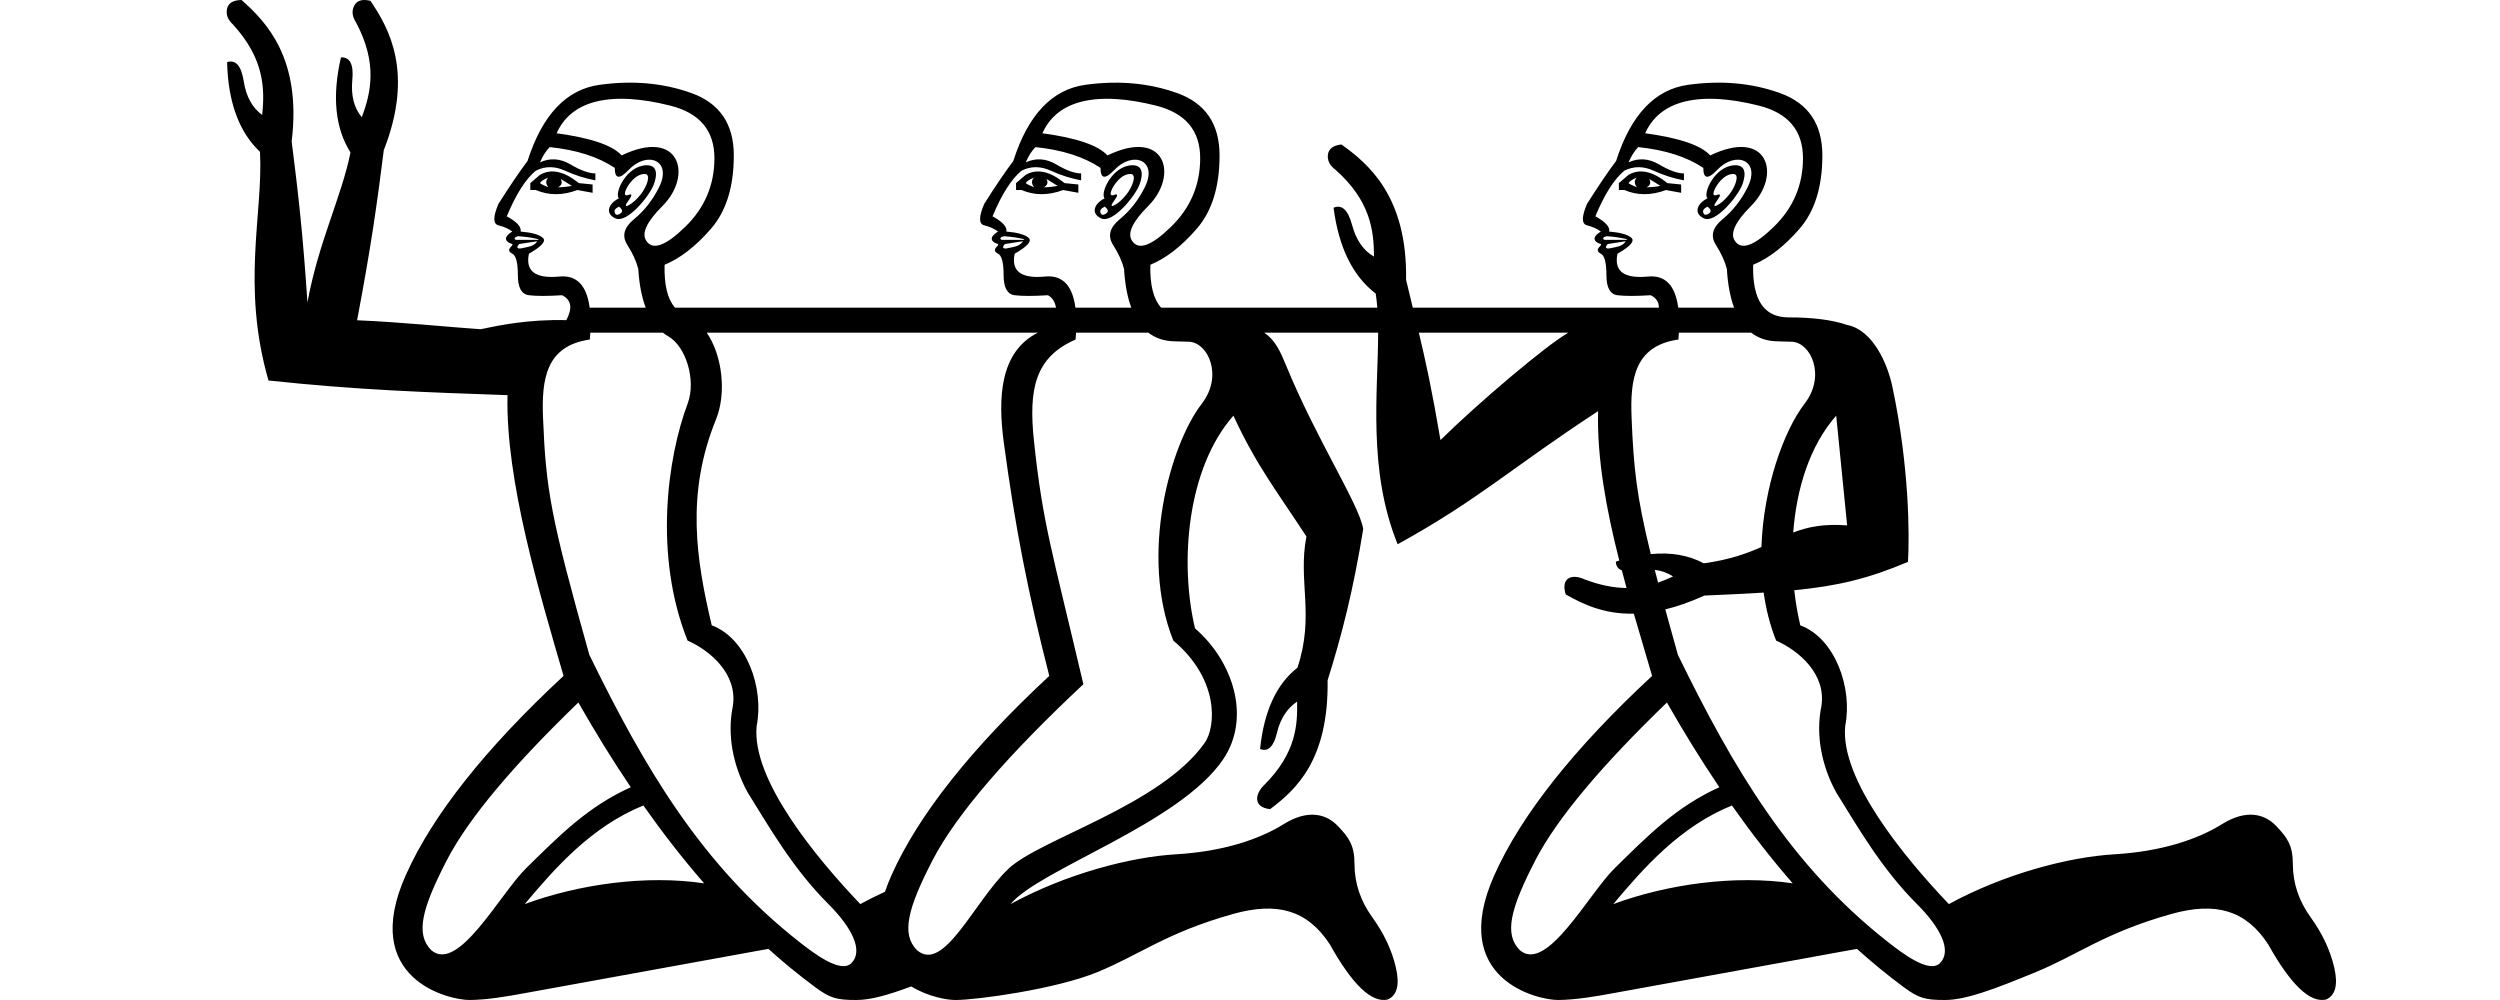
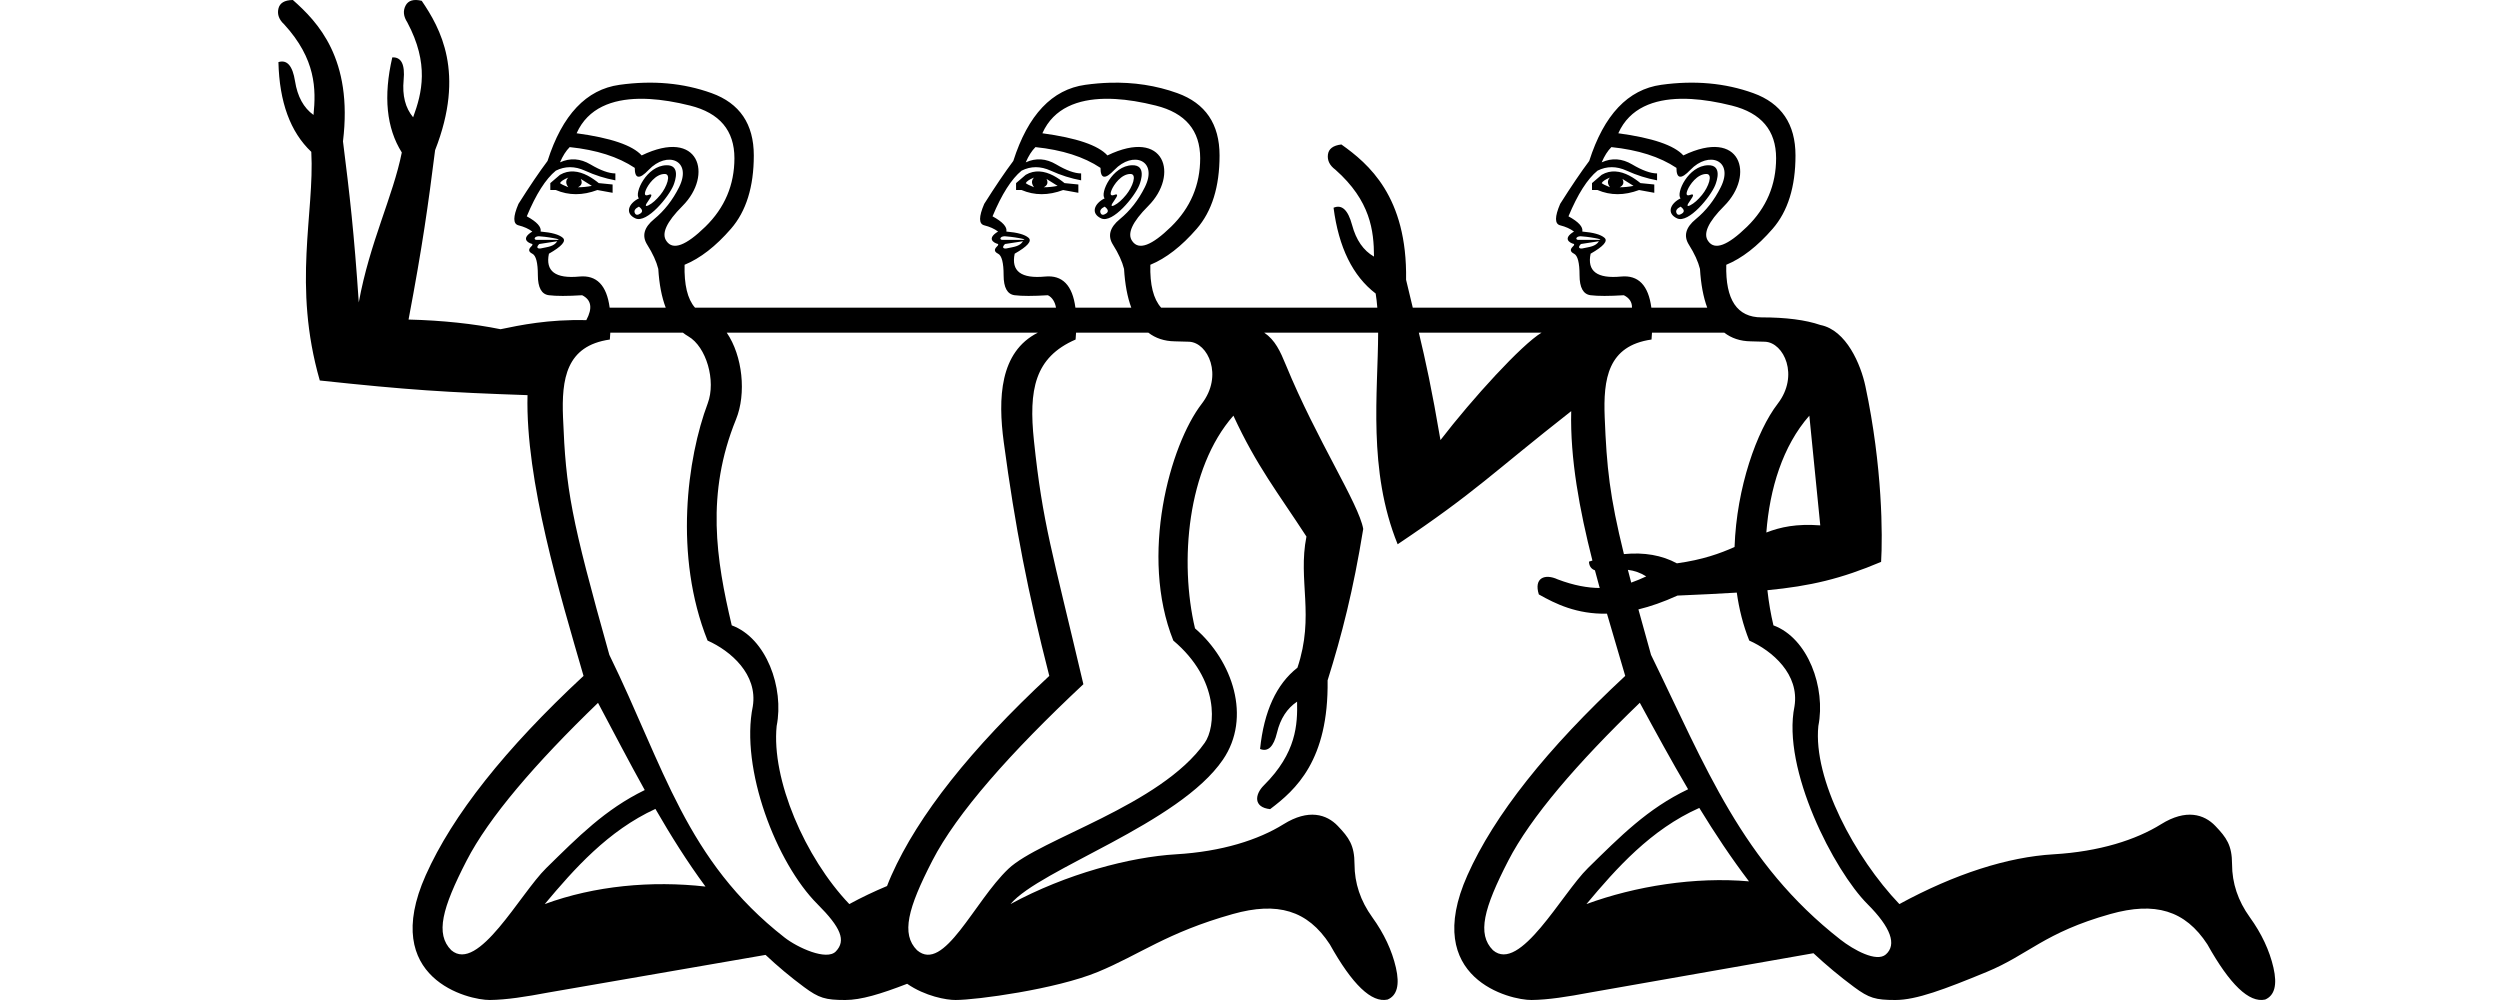
<svg xmlns="http://www.w3.org/2000/svg" width="2500" height="1000" version="1.1" id="svg1">
  <defs id="defs1" />
-   <path id="path18" style="fill:#000000;stroke:none;stroke-width:1" d="M 241.551 0 C 233.198 0.099 228.374 3.01 227.076 8.729 C 225.778 14.447 227.73 19.682 232.928 24.439 C 264.671 59.135 264.782 89.277 262.195 114.945 C 252.311 107.833 246.15 96.579 243.719 81.186 C 241.287 65.792 235.751 59.431 227.107 62.104 C 228.064 102.095 239.021 132.009 259.98 151.842 C 263.348 213.177 241.025 285.051 268.482 380.492 C 357.026 389.969 425.873 392.328 507.521 395.15 C 505.381 480.669 540.065 594.752 563.535 675.904 C 485.093 748.809 432.491 815.257 405.729 875.242 C 359.397 979.089 448.939 1000.205 469.805 999.992 C 486.55 999.822 506.123 996.705 527.738 992.623 L 768.375 948.869 C 783.371 962.353 798.926 975.13 815.07 987.078 C 829.983 998.114 836.356 1000 856.301 1000 C 870.542 1000 888.18 995.045 911.219 986.43 C 928.303 996.821 947.304 1000.076 955.559 999.992 C 976.502 999.992 1055.742 989.284 1097.748 971.971 C 1139.745 954.636 1166.716 932.598 1232.789 914.037 C 1277.476 901.484 1307.534 910.197 1329.803 944.326 C 1352.345 984.676 1371.614 1003.088 1387.607 999.559 C 1397.091 995.483 1399.857 984.84 1395.906 967.631 C 1391.956 950.422 1384.075 933.623 1372.264 917.236 C 1360.452 900.85 1354.534 883.17 1354.512 864.195 C 1354.492 845.22 1348.916 837.583 1337.787 825.938 C 1326.66 814.296 1308.571 808.61 1283.516 824.229 C 1258.459 839.843 1221.923 851.607 1176.045 854.297 C 1130.166 856.986 1066.103 873.845 1010.51 904.07 C 1039.928 868.969 1179.11 823.891 1222.939 759.658 C 1251.718 717.483 1232.757 660.876 1195 628.363 C 1179.344 562.249 1187.077 468.306 1233.402 415.664 C 1256.71 466.159 1278.042 492.841 1306.443 536.547 C 1297.66 580.751 1314.935 615.379 1297.439 667.699 C 1276.431 684.132 1263.976 711.226 1260.07 748.98 C 1268.01 752.161 1273.648 746.751 1276.984 732.746 C 1280.321 718.742 1287.018 708.377 1297.082 701.65 C 1297.55 724.176 1296.633 752.83 1263.834 785.377 C 1254.666 794.474 1253.276 807.34 1270.119 809.143 C 1295.639 789.916 1328.721 760.404 1327.603 680.354 C 1341.949 634.574 1353.236 590.471 1363.225 528.932 C 1358.814 503.626 1316.669 439.968 1285.951 365.143 C 1280.262 351.284 1275.144 340.025 1264.197 332.646 L 1378.139 332.646 C 1378.07 391.918 1367.54 470.055 1397.648 544.266 C 1479.173 499.31 1509.212 469.349 1598.082 411.15 C 1596.89 458.756 1606.489 510.254 1619.283 560.559 C 1618.145 560.902 1617.001 561.259 1615.85 561.627 C 1615.997 566.006 1617.984 568.907 1621.812 570.334 C 1623.366 576.242 1624.957 582.131 1626.572 587.988 C 1614.598 587.912 1600.807 585.531 1584.598 579.381 C 1571.781 573.436 1560.483 577.785 1565.707 594.43 C 1582.396 603.854 1603.628 614.309 1633.846 613.686 C 1640.05 635.151 1646.349 656.035 1652.096 675.904 C 1573.653 748.809 1521.052 815.257 1494.289 875.242 C 1447.957 979.089 1537.497 1000.205 1558.363 999.992 C 1575.109 999.822 1594.684 996.705 1616.299 992.623 L 1856.934 948.869 C 1871.929 962.353 1887.487 975.13 1903.631 987.078 C 1918.543 998.114 1924.917 1000 1944.861 1000 C 1965.805 1000 1994.093 989.284 2036.1 971.971 C 2078.097 954.636 2105.068 932.598 2171.141 914.037 C 2215.828 901.484 2245.885 910.197 2268.154 944.326 C 2290.696 984.676 2309.965 1003.088 2325.959 999.559 C 2335.442 995.483 2338.208 984.84 2334.258 967.631 C 2330.307 950.422 2322.427 933.623 2310.615 917.236 C 2298.804 900.85 2292.886 883.17 2292.863 864.195 C 2292.843 845.22 2287.268 837.583 2276.139 825.938 C 2265.011 814.296 2246.923 808.61 2221.867 824.229 C 2196.811 839.843 2160.275 851.607 2114.396 854.297 C 2068.518 856.986 2004.455 873.845 1948.861 904.07 C 1904.334 857.414 1839.866 779.153 1845.213 726.012 C 1852.832 687.768 1834.939 638.121 1800.305 625.363 C 1797.673 614.25 1795.631 602.436 1794.275 590.219 C 1837.427 586.042 1867.954 578.797 1907.982 561.877 C 1909.546 536.237 1909.474 466.968 1892.256 386.143 C 1887.682 364.671 1873.31 330.106 1847.281 324.994 C 1832.516 319.918 1812.903 317.379 1788.447 317.379 C 1763.992 317.379 1752.226 299.844 1753.148 264.775 C 1768.837 258.315 1784.294 246.319 1799.522 228.785 C 1814.748 211.251 1822.363 186.797 1822.363 155.42 C 1822.363 124.043 1808.29 103.278 1780.143 93.127 C 1751.996 82.976 1721.31 80.208 1688.088 84.822 C 1654.865 89.437 1630.869 114.813 1616.103 160.955 C 1607.798 172.029 1598.109 186.335 1587.035 203.869 C 1581.498 216.789 1581.498 223.938 1587.035 225.322 C 1592.572 226.707 1597.188 228.786 1600.879 231.555 C 1589.58 238.334 1595.862 242.757 1600.879 244.012 C 1601.185 244.826 1601.021 245.256 1599.496 246.781 C 1596.727 249.55 1597.188 251.856 1600.879 253.701 C 1604.57 255.547 1606.418 262.702 1606.418 275.16 C 1606.418 287.619 1610.107 294.308 1617.49 295.23 C 1624.873 296.153 1635.947 296.153 1650.713 295.23 C 1656.292 298.02 1659.003 302.159 1658.848 307.646 L 1412.766 307.646 C 1410.675 299.06 1408.468 289.941 1406.076 279.764 C 1407.454 196.477 1368.34 163.63 1341.385 144.471 C 1333.089 145.447 1328.598 148.849 1327.908 154.672 C 1327.219 160.495 1329.708 165.498 1335.377 169.684 C 1370.591 200.851 1373.871 230.814 1373.996 256.611 C 1363.419 250.577 1356.11 240.031 1352.074 224.979 C 1348.038 209.925 1341.863 204.181 1333.549 207.748 C 1338.703 247.417 1352.744 276.015 1375.672 293.535 C 1376.399 298.038 1376.935 302.748 1377.316 307.646 L 1161.127 307.646 C 1153.411 299.05 1149.818 284.76 1150.344 264.775 C 1166.032 258.315 1181.49 246.319 1196.717 228.785 C 1211.944 211.251 1219.559 186.797 1219.559 155.42 C 1219.559 124.043 1205.485 103.278 1177.338 93.127 C 1156.228 85.513 1133.69 82.054 1109.725 82.746 C 1101.736 82.977 1093.589 83.669 1085.283 84.822 C 1052.061 89.437 1028.064 114.813 1013.299 160.955 C 1004.993 172.029 995.305 186.335 984.23 203.869 C 978.693 216.789 978.693 223.938 984.23 225.322 C 989.768 226.707 994.383 228.786 998.074 231.555 C 986.775 238.334 993.057 242.757 998.074 244.012 C 998.38 244.826 998.216 245.256 996.691 246.781 C 993.923 249.55 994.383 251.856 998.074 253.701 C 1001.766 255.547 1003.613 262.702 1003.613 275.16 C 1003.613 287.619 1007.303 294.308 1014.686 295.23 C 1022.068 296.153 1033.142 296.153 1047.908 295.23 C 1052.32 297.436 1055.052 302.084 1055.998 307.646 L 675 307.646 C 667.432 299.091 664.068 284.537 664.588 264.775 C 680.276 258.315 695.734 246.319 710.961 228.785 C 726.188 211.251 733.803 186.797 733.803 155.42 C 733.803 124.043 719.729 103.278 691.582 93.127 C 663.435 82.976 632.75 80.208 599.527 84.822 C 566.305 89.437 542.309 114.813 527.543 160.955 C 519.237 172.029 509.549 186.335 498.475 203.869 C 492.938 216.789 492.938 223.938 498.475 225.322 C 504.012 226.707 508.627 228.786 512.318 231.555 C 501.019 238.334 507.301 242.757 512.318 244.012 C 512.624 244.826 512.46 245.256 510.936 246.781 C 508.167 249.55 508.627 251.856 512.318 253.701 C 516.01 255.547 517.857 262.702 517.857 275.16 C 517.857 287.619 521.547 294.308 528.93 295.23 C 536.312 296.153 547.387 296.153 562.152 295.23 C 571.381 299.845 572.765 308.149 566.305 320.146 C 528.468 319.224 499.958 325.168 480.557 329.221 C 448.231 327.053 400.986 322.063 357.098 320.273 C 371.302 245.163 376.747 205.783 383.787 150.184 C 414.167 72.623 388.988 28.185 370.422 0.818 C 362.307 -1.164 356.91 0.454 354.23 5.67 C 351.551 10.886 352.136 16.442 355.986 22.344 C 378.097 63.847 370.705 93.068 361.812 117.285 C 354.009 107.937 350.843 95.505 352.318 79.99 C 353.794 64.476 350.015 56.937 340.979 57.375 C 331.953 96.346 335.121 128.046 350.486 152.471 C 341.74 196.378 318.384 242.311 307.461 302.426 C 302.785 232.772 298.358 194.387 291.664 141.342 C 301.788 58.661 266.343 21.886 241.551 0 z M 618.588 98.797 C 622.264 98.721 625.955 98.802 629.633 99.01 C 641.861 99.702 655.357 101.895 670.123 105.586 C 699.654 112.969 714.422 130.502 714.422 158.188 C 714.422 184.95 704.731 207.791 685.352 226.709 C 665.972 245.627 653.054 250.473 646.594 241.244 C 641.057 233.861 646.362 222.095 662.512 205.945 C 693.347 175.11 679.575 127.468 621.676 155.42 C 612.447 145.269 590.761 137.884 556.615 133.27 C 568.057 107.526 592.857 99.328 618.588 98.797 z M 1104.344 98.797 C 1108.02 98.721 1111.711 98.802 1115.389 99.01 C 1127.617 99.702 1141.113 101.895 1155.879 105.586 C 1185.41 112.969 1200.178 130.502 1200.178 158.188 C 1200.178 184.95 1190.487 207.791 1171.107 226.709 C 1151.727 245.627 1138.81 250.473 1132.35 241.244 C 1126.812 233.861 1132.118 222.095 1148.268 205.945 C 1179.103 175.11 1165.331 127.468 1107.432 155.42 C 1098.203 145.269 1076.517 137.884 1042.371 133.27 C 1053.813 107.526 1078.613 99.328 1104.344 98.797 z M 1707.148 98.797 C 1710.824 98.721 1714.516 98.802 1718.193 99.01 C 1730.421 99.702 1743.918 101.895 1758.684 105.586 C 1788.215 112.969 1802.982 130.502 1802.982 158.188 C 1802.982 184.95 1793.292 207.791 1773.912 226.709 C 1754.532 245.627 1741.614 250.473 1735.154 241.244 C 1729.617 233.861 1734.922 222.095 1751.072 205.945 C 1781.907 175.11 1768.136 127.468 1710.236 155.42 C 1701.008 145.269 1679.321 137.884 1645.176 133.27 C 1656.618 107.526 1681.417 99.328 1707.148 98.797 z M 549.693 147.111 C 576.456 149.88 598.141 156.801 614.752 167.875 C 614.752 178.949 619.367 179.641 628.596 169.951 C 647.225 150.39 672.569 160.215 659.049 187.256 C 652.589 200.176 644.284 210.79 634.133 219.096 C 623.982 227.401 621.676 235.938 627.213 244.705 C 632.75 253.472 636.441 261.545 638.287 268.928 C 639.203 284.189 641.696 297.101 645.715 307.646 L 589.66 307.646 C 586.711 285.253 576.618 274.886 559.381 276.543 C 535.387 278.85 525.238 271.235 528.93 253.701 C 541.85 246.318 546.465 241.013 542.773 237.783 C 539.082 234.553 531.697 232.478 520.623 231.555 C 521.546 226.94 516.933 221.863 506.781 216.326 C 516.01 194.178 525.7 178.952 535.852 170.646 C 545.08 166.032 554.769 166.032 564.92 170.646 C 575.071 175.261 585.224 178.49 595.375 180.336 L 595.375 173.414 C 588.915 173.414 580.61 170.415 570.459 164.416 C 560.308 158.417 550.155 157.726 540.004 162.34 C 542.773 155.88 546.002 150.803 549.693 147.111 z M 1035.449 147.111 C 1062.212 149.88 1083.897 156.801 1100.508 167.875 C 1100.508 178.949 1105.123 179.641 1114.352 169.951 C 1132.981 150.39 1158.325 160.215 1144.805 187.256 C 1138.345 200.176 1130.04 210.79 1119.889 219.096 C 1109.737 227.401 1107.432 235.938 1112.969 244.705 C 1118.506 253.472 1122.197 261.545 1124.043 268.928 C 1124.953 284.089 1127.352 297.054 1131.277 307.646 L 1075.416 307.646 C 1072.466 285.253 1062.373 274.886 1045.137 276.543 C 1021.143 278.85 1010.994 271.235 1014.686 253.701 C 1027.605 246.318 1032.221 241.013 1028.529 237.783 C 1024.838 234.553 1017.453 232.478 1006.379 231.555 C 1007.302 226.94 1002.688 221.863 992.537 216.326 C 1001.766 194.178 1011.456 178.952 1021.607 170.646 C 1030.836 166.032 1040.524 166.032 1050.676 170.646 C 1060.827 175.261 1070.98 178.49 1081.131 180.336 L 1081.131 173.414 C 1074.671 173.414 1066.366 170.415 1056.215 164.416 C 1046.063 158.417 1035.911 157.726 1025.76 162.34 C 1028.528 155.88 1031.758 150.803 1035.449 147.111 z M 1638.254 147.111 C 1665.017 149.88 1686.701 156.801 1703.312 167.875 C 1703.312 178.949 1707.928 179.641 1717.156 169.951 C 1735.786 150.39 1761.13 160.215 1747.609 187.256 C 1741.149 200.176 1732.845 210.79 1722.693 219.096 C 1712.542 227.401 1710.236 235.938 1715.773 244.705 C 1721.311 253.472 1725.002 261.545 1726.848 268.928 C 1727.757 284.089 1730.157 297.054 1734.082 307.646 L 1678.221 307.646 C 1675.271 285.253 1665.178 274.886 1647.941 276.543 C 1623.947 278.85 1613.799 271.235 1617.49 253.701 C 1630.41 246.318 1635.025 241.013 1631.334 237.783 C 1627.643 234.553 1620.258 232.478 1609.184 231.555 C 1610.106 226.94 1605.493 221.863 1595.342 216.326 C 1604.57 194.178 1614.261 178.952 1624.412 170.646 C 1633.64 166.032 1643.329 166.032 1653.48 170.646 C 1663.632 175.261 1673.784 178.49 1683.936 180.336 L 1683.936 173.414 C 1677.476 173.414 1669.171 170.415 1659.02 164.416 C 1648.868 158.417 1638.716 157.726 1628.564 162.34 C 1631.333 155.88 1634.562 150.803 1638.254 147.111 z M 646.463 165.24 C 626.461 165.649 613.968 193.388 618.91 198.33 C 608.183 203.694 604.782 213.554 615.447 218.402 C 626.93 223.622 648.916 196.668 653.512 185.18 C 655.286 180.743 660.621 164.951 646.463 165.24 z M 1132.217 165.24 C 1112.215 165.649 1099.722 193.388 1104.664 198.33 C 1093.937 203.694 1090.538 213.554 1101.203 218.402 C 1112.686 223.622 1134.672 196.668 1139.268 185.18 C 1141.042 180.743 1146.375 164.951 1132.217 165.24 z M 1735.022 165.24 C 1715.02 165.649 1702.527 193.388 1707.469 198.33 C 1696.741 203.694 1693.341 213.554 1704.006 218.402 C 1715.489 223.622 1737.477 196.668 1742.072 185.18 C 1743.847 180.743 1749.179 164.951 1735.022 165.24 z M 553.602 171.457 C 549.153 171.229 544.557 172.143 540.004 174.799 L 530.312 183.104 L 530.312 190.027 L 535.852 190.027 C 548.771 195.564 562.615 195.564 577.381 190.027 L 592.607 192.795 L 592.607 184.488 L 578.762 183.104 C 572.457 177.981 563.388 171.959 553.602 171.457 z M 1039.357 171.457 C 1034.909 171.229 1030.313 172.143 1025.76 174.799 L 1016.068 183.104 L 1016.068 190.027 L 1021.607 190.027 C 1034.527 195.564 1048.369 195.564 1063.135 190.027 L 1078.361 192.795 L 1078.361 184.488 L 1064.518 183.104 C 1058.213 177.981 1049.144 171.959 1039.357 171.457 z M 1642.16 171.457 C 1637.712 171.229 1633.116 172.143 1628.562 174.799 L 1618.873 183.104 L 1618.873 190.027 L 1624.412 190.027 C 1637.332 195.564 1651.174 195.564 1665.939 190.027 L 1681.166 192.795 L 1681.166 184.488 L 1667.322 183.104 C 1661.017 177.981 1651.947 171.959 1642.16 171.457 z M 644.844 173.971 C 651.499 174.092 646.877 186.912 640.363 194.873 C 636.21 199.949 632.287 203.406 628.596 205.252 C 624.904 207.098 624.904 205.482 628.596 200.406 C 632.287 195.331 632.287 193.489 628.596 194.873 C 624.904 196.257 623.984 194.642 625.83 190.027 C 627.838 185.008 635.45 173.8 644.844 173.971 z M 1130.6 173.971 C 1137.255 174.092 1132.632 186.912 1126.119 194.873 C 1121.966 199.949 1118.041 203.406 1114.35 205.252 C 1110.658 207.098 1110.658 205.482 1114.35 200.406 C 1118.041 195.331 1118.041 193.489 1114.35 194.873 C 1110.658 196.257 1109.738 194.642 1111.584 190.027 C 1113.592 185.008 1121.206 173.8 1130.6 173.971 z M 1733.404 173.971 C 1740.059 174.092 1735.437 186.912 1728.924 194.873 C 1724.771 199.949 1720.846 203.406 1717.154 205.252 C 1713.463 207.098 1713.463 205.482 1717.154 200.406 C 1720.846 195.331 1720.846 193.489 1717.154 194.873 C 1713.463 196.257 1712.543 194.642 1714.389 190.027 C 1716.396 185.008 1724.011 173.8 1733.404 173.971 z M 548.309 177.566 C 545.54 180.335 545.54 183.564 548.309 187.256 C 543.694 185.41 540.927 184.026 540.004 183.104 C 540.927 181.258 543.694 179.412 548.309 177.566 z M 1034.062 177.566 C 1031.294 180.335 1031.294 183.564 1034.062 187.256 C 1029.448 185.41 1026.683 184.026 1025.76 183.104 C 1026.683 181.258 1029.448 179.412 1034.062 177.566 z M 1636.867 177.566 C 1634.099 180.335 1634.099 183.564 1636.867 187.256 C 1632.253 185.41 1629.485 184.026 1628.562 183.104 C 1629.485 181.258 1632.253 179.412 1636.867 177.566 z M 560.768 178.953 L 571.842 185.875 C 567.227 186.798 562.614 187.256 558 187.256 C 561.691 185.41 562.613 182.644 560.768 178.953 z M 1046.523 178.953 L 1057.598 185.875 C 1052.983 186.798 1048.37 187.256 1043.756 187.256 C 1047.447 185.41 1048.369 182.644 1046.523 178.953 z M 1649.328 178.953 L 1660.402 185.875 C 1655.788 186.798 1651.175 187.256 1646.561 187.256 C 1650.252 185.41 1651.174 182.644 1649.328 178.953 z M 618.91 206.639 C 622.602 209.407 623.06 211.713 620.291 213.559 C 617.522 215.404 615.677 215.174 614.754 212.867 C 613.831 210.56 615.219 208.484 618.91 206.639 z M 1104.664 206.639 C 1108.355 209.407 1108.815 211.713 1106.047 213.559 C 1103.278 215.404 1101.431 215.174 1100.508 212.867 C 1099.585 210.56 1100.973 208.484 1104.664 206.639 z M 1707.469 206.639 C 1711.16 209.407 1711.62 211.713 1708.852 213.559 C 1706.083 215.404 1704.235 215.174 1703.312 212.867 C 1702.39 210.56 1703.777 208.484 1707.469 206.639 z M 518.867 236.248 C 520.237 236.204 528.858 237.21 533.111 238.061 C 534.94 238.426 538.593 238.935 538.617 239.859 L 516.471 239.859 C 513.65 239.859 513.857 236.409 518.867 236.248 z M 1004.623 236.248 C 1005.993 236.204 1014.614 237.21 1018.867 238.061 C 1020.696 238.426 1024.349 238.935 1024.373 239.859 L 1002.227 239.859 C 999.406 239.859 999.613 236.409 1004.623 236.248 z M 1607.428 236.248 C 1608.797 236.204 1617.419 237.21 1621.672 238.061 C 1623.501 238.426 1627.154 238.935 1627.178 239.859 L 1605.031 239.859 C 1602.211 239.859 1602.417 236.409 1607.428 236.248 z M 537.236 241.244 C 534.015 246.554 527.463 246.942 522.01 248.164 C 518.215 249.227 515.253 247.997 519.238 244.012 L 537.236 241.244 z M 1022.992 241.244 C 1019.771 246.554 1013.219 246.942 1007.766 248.164 C 1003.971 249.227 1001.009 247.997 1004.994 244.012 L 1022.992 241.244 z M 1625.797 241.244 C 1622.575 246.554 1616.024 246.942 1610.57 248.164 C 1606.775 249.227 1603.814 247.997 1607.799 244.012 L 1625.797 241.244 z M 590.309 332.646 L 662.875 332.646 C 664.6 334.025 666.412 335.261 668.311 336.357 C 686.319 346.754 696.223 380.757 687.719 403.395 C 667.235 457.92 653.618 555.68 687.561 640.572 C 710.673 650.847 737.909 674.342 732.807 706.305 C 727.104 734.113 732.622 764.941 747.559 792.266 C 770.088 828.474 792.979 868.639 828.41 904.07 C 851.974 927.634 863.729 950.808 851.361 963.176 C 840.58 973.957 813.001 952.642 800.035 942.492 C 701.384 865.453 644.107 766.871 589.424 655.031 L 589.395 655.055 C 550.694 517.244 545.902 489.833 543.018 417.457 C 541.481 378.902 546.084 345.784 589.836 339.527 C 590.033 337.168 590.191 334.874 590.309 332.646 z M 706.721 332.646 L 1037.902 332.646 C 999.577 351.904 997.887 398.411 1003.762 442.191 C 1015.139 526.977 1027.942 592.631 1049.291 675.904 C 970.849 748.809 918.247 815.257 891.484 875.242 C 888.92 880.99 886.771 886.485 885.004 891.736 C 876.645 895.563 868.383 899.676 860.301 904.07 C 815.774 857.414 751.305 779.153 756.652 726.012 C 764.271 687.768 746.379 638.121 711.744 625.363 C 696.089 559.249 685.776 493.705 716.033 419.336 C 726.488 393.64 722.638 355.819 706.721 332.646 z M 1076.062 332.646 L 1148.324 332.646 C 1155.522 338.225 1164.322 341.182 1174.76 341.336 C 1179.79 341.41 1184.597 341.523 1189.176 341.736 C 1207.937 342.609 1223.484 375.54 1201.758 403.748 C 1169.864 445.156 1139.373 555.68 1173.316 640.572 C 1219.954 679.861 1215.685 727.22 1204.76 742.75 C 1160.512 805.645 1040.073 838.774 1008.406 868.818 C 974.051 901.413 944.002 973.423 917.035 950.211 C 900.885 934.061 907.867 908.234 932.322 860.707 C 956.778 813.18 1010.472 752.512 1083.377 684.221 C 1051.949 550.407 1042.699 523.799 1033.965 440.928 C 1028.57 389.745 1034.563 357.361 1075.592 339.527 C 1075.788 337.168 1075.944 334.874 1076.062 332.646 z M 1418.836 332.646 L 1568.381 332.646 C 1546.682 344.956 1478.644 402.449 1440.469 440.074 C 1431.815 389.14 1425.608 360.913 1418.836 332.646 z M 1678.867 332.646 L 1751.129 332.646 C 1758.327 338.225 1767.127 341.182 1777.564 341.336 C 1782.595 341.41 1787.402 341.523 1791.98 341.736 C 1810.742 342.609 1826.289 375.54 1804.562 403.748 C 1783.725 430.802 1763.485 487.36 1761.424 546.996 C 1746.888 553.485 1729.474 559.787 1703.772 563.336 C 1688.737 555.201 1671.074 552.12 1650.785 554.09 C 1636.466 495.928 1633.569 467.396 1631.578 417.457 C 1630.041 378.902 1634.645 345.784 1678.397 339.527 C 1678.593 337.168 1678.749 334.874 1678.867 332.646 z M 1836.207 415.664 L 1847.135 525.371 C 1823.233 523.6 1807.427 527.011 1793.209 532.514 C 1796.508 488.901 1809.559 445.946 1836.207 415.664 z M 1654.754 569.836 C 1661.454 570.67 1667.564 572.858 1673.088 576.402 C 1668.442 578.555 1663.486 580.736 1658.084 582.615 C 1656.921 578.204 1655.812 573.949 1654.754 569.836 z M 1763.66 592.604 C 1765.958 609.057 1769.988 625.233 1776.121 640.572 C 1799.234 650.847 1826.47 674.342 1821.367 706.305 C 1815.665 734.113 1821.183 764.941 1836.119 792.266 C 1858.648 828.474 1881.538 868.639 1916.969 904.07 C 1940.532 927.634 1952.289 950.808 1939.922 963.176 C 1929.141 973.957 1901.562 952.642 1888.596 942.492 C 1789.945 865.453 1732.666 766.871 1677.982 655.031 L 1677.955 655.053 C 1673.25 638.298 1669.045 623.173 1665.285 609.402 C 1677.143 606.522 1690.108 602.055 1704.334 595.58 C 1726.855 594.597 1746.319 593.699 1763.66 592.604 z M 578.359 702.52 C 594.672 731.145 612.108 759.561 630.785 787.232 C 587.691 806.677 559.708 835.283 526.275 868.047 C 500.023 893.775 458.246 973.423 431.279 950.211 C 415.13 934.061 422.111 908.234 446.566 860.707 C 468.815 817.469 515.263 763.355 578.359 702.52 z M 1666.92 702.52 C 1683.233 731.145 1700.666 759.561 1719.344 787.232 C 1676.249 806.677 1648.268 835.283 1614.836 868.047 C 1588.583 893.775 1546.805 973.423 1519.838 950.211 C 1503.688 934.061 1510.671 908.234 1535.127 860.707 C 1557.376 817.469 1603.823 763.355 1666.92 702.52 z M 643.355 805.469 C 662.349 832.444 682.581 858.578 704.166 883.352 C 646.295 874.702 578.919 884.156 524.754 904.07 C 555.813 867.011 591.773 826.485 643.355 805.469 z M 1731.916 805.469 C 1750.909 832.444 1771.14 858.578 1792.725 883.352 C 1734.853 874.702 1667.478 884.156 1613.312 904.07 C 1644.371 867.011 1680.334 826.485 1731.916 805.469 z " />
+   <path id="path18" style="fill:#000000;stroke:none;stroke-width:1" d="M 292.865 0 C 284.512 0.099 279.688 3.01 278.391 8.729 C 277.093 14.447 279.043 19.682 284.24 24.439 C 315.983 59.135 316.095 89.277 313.508 114.945 C 303.624 107.833 297.463 96.579 295.031 81.186 C 292.6 65.792 287.065 59.431 278.422 62.104 C 279.378 102.095 290.335 132.009 311.295 151.842 C 314.663 213.177 292.34 285.051 319.797 380.492 C 408.341 389.969 445.873 392.328 527.521 395.15 C 525.381 480.669 560.065 594.752 583.535 675.904 C 505.093 748.809 452.491 815.257 425.729 875.242 C 379.397 979.089 468.939 1000.205 489.805 999.992 C 506.55 999.822 526.123 996.705 547.738 992.623 L 765.564 954.895 C 777.564 966.172 790.35 976.924 804.07 987.078 C 818.983 998.114 825.356 1000 845.301 1000 C 860.939 1000 880.671 994.025 907.152 983.791 C 925.187 996.278 946.642 1000.082 955.559 999.992 C 976.502 999.992 1055.742 989.284 1097.748 971.971 C 1139.745 954.636 1166.716 932.598 1232.789 914.037 C 1277.476 901.484 1307.534 910.197 1329.803 944.326 C 1352.345 984.676 1371.614 1003.088 1387.607 999.559 C 1397.091 995.483 1399.857 984.84 1395.906 967.631 C 1391.956 950.422 1384.075 933.623 1372.264 917.236 C 1360.452 900.85 1354.534 883.17 1354.512 864.195 C 1354.492 845.22 1348.916 837.583 1337.787 825.938 C 1326.66 814.296 1308.571 808.61 1283.516 824.229 C 1258.459 839.843 1221.923 851.607 1176.045 854.297 C 1130.166 856.986 1066.103 873.845 1010.51 904.07 C 1039.928 868.969 1179.11 823.891 1222.939 759.658 C 1251.718 717.483 1232.757 660.876 1195 628.363 C 1179.344 562.249 1187.077 468.306 1233.402 415.664 C 1256.71 466.159 1278.042 492.841 1306.443 536.547 C 1297.66 580.751 1314.935 615.379 1297.439 667.699 C 1276.431 684.132 1263.976 711.226 1260.07 748.98 C 1268.01 752.161 1273.648 746.751 1276.984 732.746 C 1280.321 718.742 1287.018 708.377 1297.082 701.65 C 1297.55 724.176 1296.633 752.83 1263.834 785.377 C 1254.666 794.474 1253.276 807.34 1270.119 809.143 C 1295.639 789.916 1328.721 760.404 1327.603 680.354 C 1341.949 634.574 1353.236 590.471 1363.225 528.932 C 1358.814 503.626 1316.669 439.968 1285.951 365.143 C 1280.262 351.284 1275.144 340.025 1264.197 332.646 L 1378.139 332.646 C 1378.07 391.918 1367.54 470.055 1397.648 544.266 C 1476.345 491.532 1491.533 473.592 1571.211 411.15 C 1570.019 458.756 1579.62 510.254 1592.414 560.559 C 1591.276 560.902 1590.13 561.259 1588.978 561.627 C 1589.126 566.006 1591.115 568.907 1594.943 570.334 C 1596.496 576.242 1598.087 582.131 1599.703 587.988 C 1587.729 587.912 1573.936 585.531 1557.727 579.381 C 1544.91 573.436 1533.612 577.785 1538.836 594.43 C 1555.525 603.854 1576.757 614.309 1606.975 613.686 C 1613.179 635.151 1619.478 656.035 1625.225 675.904 C 1546.782 748.809 1494.181 815.257 1467.418 875.242 C 1421.086 979.089 1510.628 1000.205 1531.494 999.992 C 1548.24 999.822 1567.813 996.705 1589.428 992.623 L 1813.445 953.223 C 1826.217 965.109 1839.736 976.424 1854.133 987.078 C 1869.045 998.114 1875.419 1000 1895.363 1000 C 1916.307 1000 1944.595 989.284 1986.602 971.971 C 2028.599 954.636 2044.255 932.598 2110.328 914.037 C 2155.015 901.484 2185.075 910.197 2207.344 944.326 C 2229.886 984.676 2249.153 1003.088 2265.146 999.559 C 2274.63 995.483 2277.396 984.84 2273.445 967.631 C 2269.495 950.422 2261.616 933.623 2249.805 917.236 C 2237.993 900.85 2232.075 883.17 2232.053 864.195 C 2232.033 845.22 2226.457 837.583 2215.328 825.938 C 2204.201 814.296 2186.11 808.61 2161.055 824.229 C 2135.998 839.843 2099.462 851.607 2053.584 854.297 C 2007.706 856.986 1954.957 873.845 1899.363 904.07 C 1854.836 857.414 1812.994 779.153 1818.342 726.012 C 1825.961 687.768 1808.068 638.121 1773.434 625.363 C 1770.802 614.25 1768.762 602.436 1767.406 590.219 C 1810.558 586.042 1841.083 578.797 1881.111 561.877 C 1882.675 536.237 1882.604 466.968 1865.387 386.143 C 1860.813 364.671 1846.439 330.106 1820.41 324.994 C 1805.645 319.918 1786.032 317.379 1761.576 317.379 C 1737.121 317.379 1725.354 299.844 1726.277 264.775 C 1741.966 258.315 1757.423 246.319 1772.65 228.785 C 1787.877 211.251 1795.492 186.797 1795.492 155.42 C 1795.492 124.043 1781.418 103.278 1753.272 93.127 C 1725.125 82.976 1694.439 80.208 1661.217 84.822 C 1627.994 89.437 1603.998 114.813 1589.232 160.955 C 1580.927 172.029 1571.238 186.335 1560.164 203.869 C 1554.627 216.789 1554.627 223.938 1560.164 225.322 C 1565.701 226.707 1570.316 228.786 1574.008 231.555 C 1562.709 238.334 1568.991 242.757 1574.008 244.012 C 1574.314 244.826 1574.15 245.256 1572.625 246.781 C 1569.856 249.55 1570.316 251.856 1574.008 253.701 C 1577.699 255.547 1579.547 262.702 1579.547 275.16 C 1579.547 287.619 1583.236 294.308 1590.619 295.23 C 1598.002 296.153 1609.076 296.153 1623.842 295.23 C 1629.421 298.02 1632.134 302.159 1631.978 307.646 L 1412.766 307.646 C 1410.675 299.06 1408.468 289.941 1406.076 279.764 C 1407.454 196.477 1368.34 163.63 1341.385 144.471 C 1333.089 145.447 1328.598 148.849 1327.908 154.672 C 1327.219 160.495 1329.708 165.498 1335.377 169.684 C 1370.591 200.851 1373.871 230.814 1373.996 256.611 C 1363.419 250.577 1356.11 240.031 1352.074 224.979 C 1348.038 209.925 1341.863 204.181 1333.549 207.748 C 1338.703 247.417 1352.744 276.015 1375.672 293.535 C 1376.399 298.038 1376.935 302.748 1377.316 307.646 L 1161.127 307.646 C 1153.411 299.05 1149.818 284.76 1150.344 264.775 C 1166.032 258.315 1181.49 246.319 1196.717 228.785 C 1211.944 211.251 1219.559 186.797 1219.559 155.42 C 1219.559 124.043 1205.485 103.278 1177.338 93.127 C 1156.228 85.513 1133.69 82.054 1109.725 82.746 C 1101.736 82.977 1093.589 83.669 1085.283 84.822 C 1052.061 89.437 1028.064 114.813 1013.299 160.955 C 1004.993 172.029 995.305 186.335 984.23 203.869 C 978.693 216.789 978.693 223.938 984.23 225.322 C 989.768 226.707 994.383 228.786 998.074 231.555 C 986.775 238.334 993.057 242.757 998.074 244.012 C 998.38 244.826 998.216 245.256 996.691 246.781 C 993.923 249.55 994.383 251.856 998.074 253.701 C 1001.766 255.547 1003.613 262.702 1003.613 275.16 C 1003.613 287.619 1007.303 294.308 1014.686 295.23 C 1022.068 296.153 1033.142 296.153 1047.908 295.23 C 1052.32 297.436 1055.052 302.084 1055.998 307.646 L 695 307.646 C 687.432 299.091 684.068 284.537 684.588 264.775 C 700.276 258.315 715.734 246.319 730.961 228.785 C 746.188 211.251 753.803 186.797 753.803 155.42 C 753.803 124.043 739.729 103.278 711.582 93.127 C 683.435 82.976 652.75 80.208 619.527 84.822 C 586.305 89.437 562.309 114.813 547.543 160.955 C 539.237 172.029 529.549 186.335 518.475 203.869 C 512.938 216.789 512.938 223.938 518.475 225.322 C 524.012 226.707 528.627 228.786 532.318 231.555 C 521.019 238.334 527.301 242.757 532.318 244.012 C 532.624 244.826 532.46 245.256 530.936 246.781 C 528.167 249.55 528.627 251.856 532.318 253.701 C 536.01 255.547 537.857 262.702 537.857 275.16 C 537.857 287.619 541.547 294.308 548.93 295.23 C 556.312 296.153 567.387 296.153 582.152 295.23 C 591.381 299.845 592.765 308.149 586.305 320.146 C 548.468 319.224 519.958 325.168 500.557 329.221 C 473.656 323.761 442.642 320.401 408.549 319.547 C 422.651 244.908 428.084 205.603 435.102 150.184 C 465.481 72.623 440.301 28.185 421.734 0.818 C 413.62 -1.164 408.223 0.454 405.543 5.67 C 402.863 10.886 403.451 16.442 407.301 22.344 C 429.412 63.847 422.02 93.068 413.127 117.285 C 405.324 107.937 402.157 95.505 403.633 79.99 C 405.108 64.476 401.328 56.937 392.291 57.375 C 383.266 96.346 386.436 128.046 401.801 152.471 C 393.054 196.378 369.699 242.311 358.775 302.426 C 354.099 232.772 349.672 194.387 342.979 141.342 C 353.102 58.661 317.657 21.886 292.865 0 z M 638.588 98.797 C 642.264 98.721 645.955 98.802 649.633 99.01 C 661.861 99.702 675.357 101.895 690.123 105.586 C 719.654 112.969 734.422 130.502 734.422 158.188 C 734.422 184.95 724.731 207.791 705.352 226.709 C 685.972 245.627 673.054 250.473 666.594 241.244 C 661.057 233.861 666.362 222.095 682.512 205.945 C 713.347 175.11 699.575 127.468 641.676 155.42 C 632.447 145.269 610.761 137.884 576.615 133.27 C 588.057 107.526 612.857 99.328 638.588 98.797 z M 1104.344 98.797 C 1108.02 98.721 1111.711 98.802 1115.389 99.01 C 1127.617 99.702 1141.113 101.895 1155.879 105.586 C 1185.41 112.969 1200.178 130.502 1200.178 158.188 C 1200.178 184.95 1190.487 207.791 1171.107 226.709 C 1151.727 245.627 1138.81 250.473 1132.35 241.244 C 1126.812 233.861 1132.118 222.095 1148.268 205.945 C 1179.103 175.11 1165.331 127.468 1107.432 155.42 C 1098.203 145.269 1076.517 137.884 1042.371 133.27 C 1053.813 107.526 1078.613 99.328 1104.344 98.797 z M 1680.277 98.797 C 1683.953 98.721 1687.645 98.802 1691.322 99.01 C 1703.55 99.702 1717.047 101.895 1731.812 105.586 C 1761.344 112.969 1776.111 130.502 1776.111 158.188 C 1776.111 184.95 1766.421 207.791 1747.041 226.709 C 1727.661 245.627 1714.743 250.473 1708.283 241.244 C 1702.746 233.861 1708.051 222.095 1724.201 205.945 C 1755.036 175.11 1741.265 127.468 1683.365 155.42 C 1674.137 145.269 1652.45 137.884 1618.305 133.27 C 1629.746 107.526 1654.546 99.328 1680.277 98.797 z M 569.693 147.111 C 596.456 149.88 618.141 156.801 634.752 167.875 C 634.752 178.949 639.367 179.641 648.596 169.951 C 667.225 150.39 692.569 160.215 679.049 187.256 C 672.589 200.176 664.284 210.79 654.133 219.096 C 643.982 227.401 641.676 235.938 647.213 244.705 C 652.75 253.472 656.441 261.545 658.287 268.928 C 659.203 284.189 661.696 297.101 665.715 307.646 L 609.66 307.646 C 606.711 285.253 596.618 274.886 579.381 276.543 C 555.387 278.85 545.238 271.235 548.93 253.701 C 561.85 246.318 566.465 241.013 562.773 237.783 C 559.082 234.553 551.697 232.478 540.623 231.555 C 541.546 226.94 536.933 221.863 526.781 216.326 C 536.01 194.178 545.7 178.952 555.852 170.646 C 565.08 166.032 574.769 166.032 584.92 170.646 C 595.071 175.261 605.224 178.49 615.375 180.336 L 615.375 173.414 C 608.915 173.414 600.61 170.415 590.459 164.416 C 580.308 158.417 570.155 157.726 560.004 162.34 C 562.773 155.88 566.002 150.803 569.693 147.111 z M 1035.449 147.111 C 1062.212 149.88 1083.897 156.801 1100.508 167.875 C 1100.508 178.949 1105.123 179.641 1114.352 169.951 C 1132.981 150.39 1158.325 160.215 1144.805 187.256 C 1138.345 200.176 1130.04 210.79 1119.889 219.096 C 1109.737 227.401 1107.432 235.938 1112.969 244.705 C 1118.506 253.472 1122.197 261.545 1124.043 268.928 C 1124.953 284.089 1127.352 297.054 1131.277 307.646 L 1075.416 307.646 C 1072.466 285.253 1062.373 274.886 1045.137 276.543 C 1021.143 278.85 1010.994 271.235 1014.686 253.701 C 1027.605 246.318 1032.221 241.013 1028.529 237.783 C 1024.838 234.553 1017.453 232.478 1006.379 231.555 C 1007.302 226.94 1002.688 221.863 992.537 216.326 C 1001.766 194.178 1011.456 178.952 1021.607 170.646 C 1030.836 166.032 1040.524 166.032 1050.676 170.646 C 1060.827 175.261 1070.98 178.49 1081.131 180.336 L 1081.131 173.414 C 1074.671 173.414 1066.366 170.415 1056.215 164.416 C 1046.063 158.417 1035.911 157.726 1025.76 162.34 C 1028.528 155.88 1031.758 150.803 1035.449 147.111 z M 1611.383 147.111 C 1638.146 149.88 1659.83 156.801 1676.441 167.875 C 1676.441 178.949 1681.057 179.641 1690.285 169.951 C 1708.915 150.39 1734.259 160.215 1720.738 187.256 C 1714.278 200.176 1705.974 210.79 1695.822 219.096 C 1685.671 227.401 1683.365 235.938 1688.902 244.705 C 1694.439 253.472 1698.131 261.545 1699.977 268.928 C 1700.886 284.089 1703.285 297.054 1707.211 307.646 L 1651.35 307.646 C 1648.4 285.253 1638.307 274.886 1621.07 276.543 C 1597.076 278.85 1586.928 271.235 1590.619 253.701 C 1603.539 246.318 1608.154 241.013 1604.463 237.783 C 1600.772 234.553 1593.387 232.478 1582.312 231.555 C 1583.235 226.94 1578.622 221.863 1568.471 216.326 C 1577.699 194.178 1587.39 178.952 1597.541 170.646 C 1606.769 166.032 1616.458 166.032 1626.609 170.646 C 1636.761 175.261 1646.913 178.49 1657.064 180.336 L 1657.064 173.414 C 1650.604 173.414 1642.3 170.415 1632.148 164.416 C 1621.997 158.417 1611.845 157.726 1601.693 162.34 C 1604.462 155.88 1607.691 150.803 1611.383 147.111 z M 666.463 165.24 C 646.461 165.649 633.968 193.388 638.91 198.33 C 628.183 203.694 624.782 213.554 635.447 218.402 C 646.93 223.622 668.916 196.668 673.512 185.18 C 675.286 180.743 680.621 164.951 666.463 165.24 z M 1132.217 165.24 C 1112.215 165.649 1099.722 193.388 1104.664 198.33 C 1093.937 203.694 1090.538 213.554 1101.203 218.402 C 1112.686 223.622 1134.672 196.668 1139.268 185.18 C 1141.042 180.743 1146.375 164.951 1132.217 165.24 z M 1708.152 165.24 C 1688.151 165.649 1675.658 193.388 1680.6 198.33 C 1669.872 203.694 1666.471 213.554 1677.137 218.402 C 1688.62 223.622 1710.606 196.668 1715.201 185.18 C 1716.976 180.743 1722.31 164.951 1708.152 165.24 z M 573.602 171.457 C 569.153 171.229 564.557 172.143 560.004 174.799 L 550.312 183.104 L 550.312 190.027 L 555.852 190.027 C 568.771 195.564 582.615 195.564 597.381 190.027 L 612.607 192.795 L 612.607 184.488 L 598.762 183.104 C 592.457 177.981 583.388 171.959 573.602 171.457 z M 1039.357 171.457 C 1034.909 171.229 1030.313 172.143 1025.76 174.799 L 1016.068 183.104 L 1016.068 190.027 L 1021.607 190.027 C 1034.527 195.564 1048.369 195.564 1063.135 190.027 L 1078.361 192.795 L 1078.361 184.488 L 1064.518 183.104 C 1058.213 177.981 1049.144 171.959 1039.357 171.457 z M 1615.291 171.457 C 1610.842 171.229 1606.247 172.143 1601.693 174.799 L 1592.002 183.104 L 1592.002 190.027 L 1597.541 190.027 C 1610.461 195.564 1624.305 195.564 1639.07 190.027 L 1654.297 192.795 L 1654.297 184.488 L 1640.451 183.104 C 1634.146 177.981 1625.078 171.959 1615.291 171.457 z M 664.844 173.971 C 671.499 174.092 666.877 186.912 660.363 194.873 C 656.21 199.949 652.287 203.406 648.596 205.252 C 644.904 207.098 644.904 205.482 648.596 200.406 C 652.287 195.331 652.287 193.489 648.596 194.873 C 644.904 196.257 643.984 194.642 645.83 190.027 C 647.838 185.008 655.45 173.8 664.844 173.971 z M 1130.6 173.971 C 1137.255 174.092 1132.632 186.912 1126.119 194.873 C 1121.966 199.949 1118.041 203.406 1114.35 205.252 C 1110.658 207.098 1110.658 205.482 1114.35 200.406 C 1118.041 195.331 1118.041 193.489 1114.35 194.873 C 1110.658 196.257 1109.738 194.642 1111.584 190.027 C 1113.592 185.008 1121.206 173.8 1130.6 173.971 z M 1706.533 173.971 C 1713.188 174.092 1708.566 186.912 1702.053 194.873 C 1697.9 199.949 1693.977 203.406 1690.285 205.252 C 1686.594 207.098 1686.594 205.482 1690.285 200.406 C 1693.977 195.331 1693.977 193.489 1690.285 194.873 C 1686.594 196.257 1685.674 194.642 1687.52 190.027 C 1689.527 185.008 1697.14 173.8 1706.533 173.971 z M 568.309 177.566 C 565.54 180.335 565.54 183.564 568.309 187.256 C 563.694 185.41 560.927 184.026 560.004 183.104 C 560.927 181.258 563.694 179.412 568.309 177.566 z M 1034.062 177.566 C 1031.294 180.335 1031.294 183.564 1034.062 187.256 C 1029.448 185.41 1026.683 184.026 1025.76 183.104 C 1026.683 181.258 1029.448 179.412 1034.062 177.566 z M 1609.998 177.566 C 1607.229 180.335 1607.229 183.564 1609.998 187.256 C 1605.384 185.41 1602.616 184.026 1601.693 183.104 C 1602.616 181.258 1605.384 179.412 1609.998 177.566 z M 580.768 178.953 L 591.842 185.875 C 587.227 186.798 582.614 187.256 578 187.256 C 581.691 185.41 582.613 182.644 580.768 178.953 z M 1046.523 178.953 L 1057.598 185.875 C 1052.983 186.798 1048.37 187.256 1043.756 187.256 C 1047.447 185.41 1048.369 182.644 1046.523 178.953 z M 1622.457 178.953 L 1633.531 185.875 C 1628.917 186.798 1624.304 187.256 1619.689 187.256 C 1623.381 185.41 1624.303 182.644 1622.457 178.953 z M 638.91 206.639 C 642.602 209.407 643.06 211.713 640.291 213.559 C 637.522 215.404 635.677 215.174 634.754 212.867 C 633.831 210.56 635.219 208.484 638.91 206.639 z M 1104.664 206.639 C 1108.355 209.407 1108.815 211.713 1106.047 213.559 C 1103.278 215.404 1101.431 215.174 1100.508 212.867 C 1099.585 210.56 1100.973 208.484 1104.664 206.639 z M 1680.6 206.639 C 1684.291 209.407 1684.749 211.713 1681.98 213.559 C 1679.212 215.404 1677.366 215.174 1676.443 212.867 C 1675.521 210.56 1676.908 208.484 1680.6 206.639 z M 538.867 236.248 C 540.237 236.204 548.858 237.21 553.111 238.061 C 554.94 238.426 558.593 238.935 558.617 239.859 L 536.471 239.859 C 533.65 239.859 533.857 236.409 538.867 236.248 z M 1004.623 236.248 C 1005.993 236.204 1014.614 237.21 1018.867 238.061 C 1020.696 238.426 1024.349 238.935 1024.373 239.859 L 1002.227 239.859 C 999.406 239.859 999.613 236.409 1004.623 236.248 z M 1580.557 236.248 C 1581.926 236.204 1590.548 237.21 1594.801 238.061 C 1596.63 238.426 1600.283 238.935 1600.307 239.859 L 1578.16 239.859 C 1575.34 239.859 1575.546 236.409 1580.557 236.248 z M 557.236 241.244 C 554.015 246.554 547.463 246.942 542.01 248.164 C 538.215 249.227 535.253 247.997 539.238 244.012 L 557.236 241.244 z M 1022.992 241.244 C 1019.771 246.554 1013.219 246.942 1007.766 248.164 C 1003.971 249.227 1001.009 247.997 1004.994 244.012 L 1022.992 241.244 z M 1598.926 241.244 C 1595.704 246.554 1589.153 246.942 1583.699 248.164 C 1579.904 249.227 1576.943 247.997 1580.928 244.012 L 1598.926 241.244 z M 610.309 332.646 L 682.875 332.646 C 684.6 334.025 686.412 335.261 688.311 336.357 C 706.319 346.754 716.223 380.757 707.719 403.395 C 687.235 457.92 673.618 555.68 707.561 640.572 C 730.673 650.847 757.909 674.342 752.807 706.305 C 740.035 768.585 776.283 862.943 817.41 904.07 C 840.974 927.634 846.229 940.533 835.861 951.4 C 826.676 961.029 797.501 947.642 784.535 937.492 C 685.884 860.453 664.107 766.871 609.424 655.031 L 609.395 655.055 C 570.694 517.244 565.902 489.833 563.018 417.457 C 561.481 378.902 566.084 345.784 609.836 339.527 C 610.033 337.168 610.191 334.874 610.309 332.646 z M 726.721 332.646 L 1037.902 332.646 C 999.577 351.904 997.887 398.411 1003.762 442.191 C 1015.139 526.977 1027.942 592.631 1049.291 675.904 C 970.849 748.809 918.247 815.257 891.484 875.242 C 889.834 878.942 888.354 882.537 887.039 886.029 C 874.238 891.387 861.564 897.403 849.301 904.07 C 804.774 857.414 771.305 779.153 776.652 726.012 C 784.271 687.768 766.379 638.121 731.744 625.363 C 716.089 559.249 705.776 493.705 736.033 419.336 C 746.488 393.64 742.638 355.819 726.721 332.646 z M 1076.062 332.646 L 1148.324 332.646 C 1155.522 338.225 1164.322 341.182 1174.76 341.336 C 1179.79 341.41 1184.597 341.523 1189.176 341.736 C 1207.937 342.609 1223.484 375.54 1201.758 403.748 C 1169.864 445.156 1139.373 555.68 1173.316 640.572 C 1219.954 679.861 1215.685 727.22 1204.76 742.75 C 1160.512 805.645 1040.073 838.774 1008.406 868.818 C 974.051 901.413 944.002 973.423 917.035 950.211 C 900.885 934.061 907.867 908.234 932.322 860.707 C 956.778 813.18 1010.472 752.512 1083.377 684.221 C 1051.949 550.407 1042.699 523.799 1033.965 440.928 C 1028.57 389.745 1034.563 357.361 1075.592 339.527 C 1075.788 337.168 1075.944 334.874 1076.062 332.646 z M 1418.836 332.646 L 1541.59 332.646 C 1521.552 344.666 1472.543 398.424 1440.469 440.074 C 1431.815 389.14 1425.608 360.913 1418.836 332.646 z M 1651.998 332.646 L 1724.26 332.646 C 1731.458 338.225 1740.256 341.182 1750.693 341.336 C 1755.724 341.41 1760.531 341.523 1765.109 341.736 C 1783.871 342.609 1799.418 375.54 1777.691 403.748 C 1756.854 430.802 1736.616 487.36 1734.555 546.996 C 1720.019 553.485 1702.603 559.787 1676.9 563.336 C 1661.866 555.201 1644.205 552.12 1623.916 554.09 C 1609.597 495.928 1606.697 467.396 1604.707 417.457 C 1603.17 378.902 1607.773 345.784 1651.525 339.527 C 1651.722 337.168 1651.88 334.874 1651.998 332.646 z M 1809.336 415.664 L 1820.264 525.371 C 1796.361 523.6 1780.556 527.011 1766.338 532.514 C 1769.637 488.901 1782.688 445.946 1809.336 415.664 z M 1627.883 569.836 C 1634.582 570.67 1640.695 572.858 1646.219 576.402 C 1641.573 578.555 1636.615 580.736 1631.213 582.615 C 1630.05 578.204 1628.94 573.949 1627.883 569.836 z M 1736.791 592.604 C 1739.089 609.057 1743.117 625.233 1749.25 640.572 C 1772.362 650.847 1799.599 674.342 1794.496 706.305 C 1781.606 769.167 1834.199 870.797 1867.473 904.07 C 1891.036 927.634 1896.863 944.653 1885.889 954.4 C 1876.601 962.65 1853.478 949.814 1840.512 939.664 C 1741.861 862.625 1705.796 766.871 1651.113 655.031 L 1651.084 655.055 C 1646.379 638.299 1642.175 623.173 1638.414 609.402 C 1650.272 606.522 1663.239 602.055 1677.465 595.58 C 1699.986 594.597 1719.45 593.699 1736.791 592.604 z M 1639.803 702.756 C 1655.664 732 1671.482 761.025 1688.107 789.258 C 1647.461 808.637 1620.254 836.403 1587.965 868.047 C 1561.712 893.775 1519.935 973.423 1492.969 950.211 C 1476.819 934.061 1483.8 908.234 1508.256 860.707 C 1530.475 817.526 1576.832 763.495 1639.803 702.756 z M 598.02 702.848 C 613.712 732.34 628.903 761.607 644.742 790.064 C 605.019 809.404 578.119 836.84 546.275 868.047 C 520.023 893.775 478.246 973.423 451.279 950.211 C 435.13 934.061 442.111 908.234 466.566 860.707 C 488.775 817.547 535.096 763.55 598.02 702.848 z M 1699.297 807.92 C 1714.815 833.307 1731.163 857.93 1748.984 881.357 C 1695.198 876.609 1635.421 886.064 1586.443 904.07 C 1616.335 868.403 1650.768 829.526 1699.297 807.92 z M 655.412 808.912 C 670.935 835.833 687.29 861.889 705.49 886.561 C 651.574 880.494 594.677 885.716 544.754 904.07 C 574.193 868.943 608.037 830.702 655.412 808.912 z " />
</svg>
